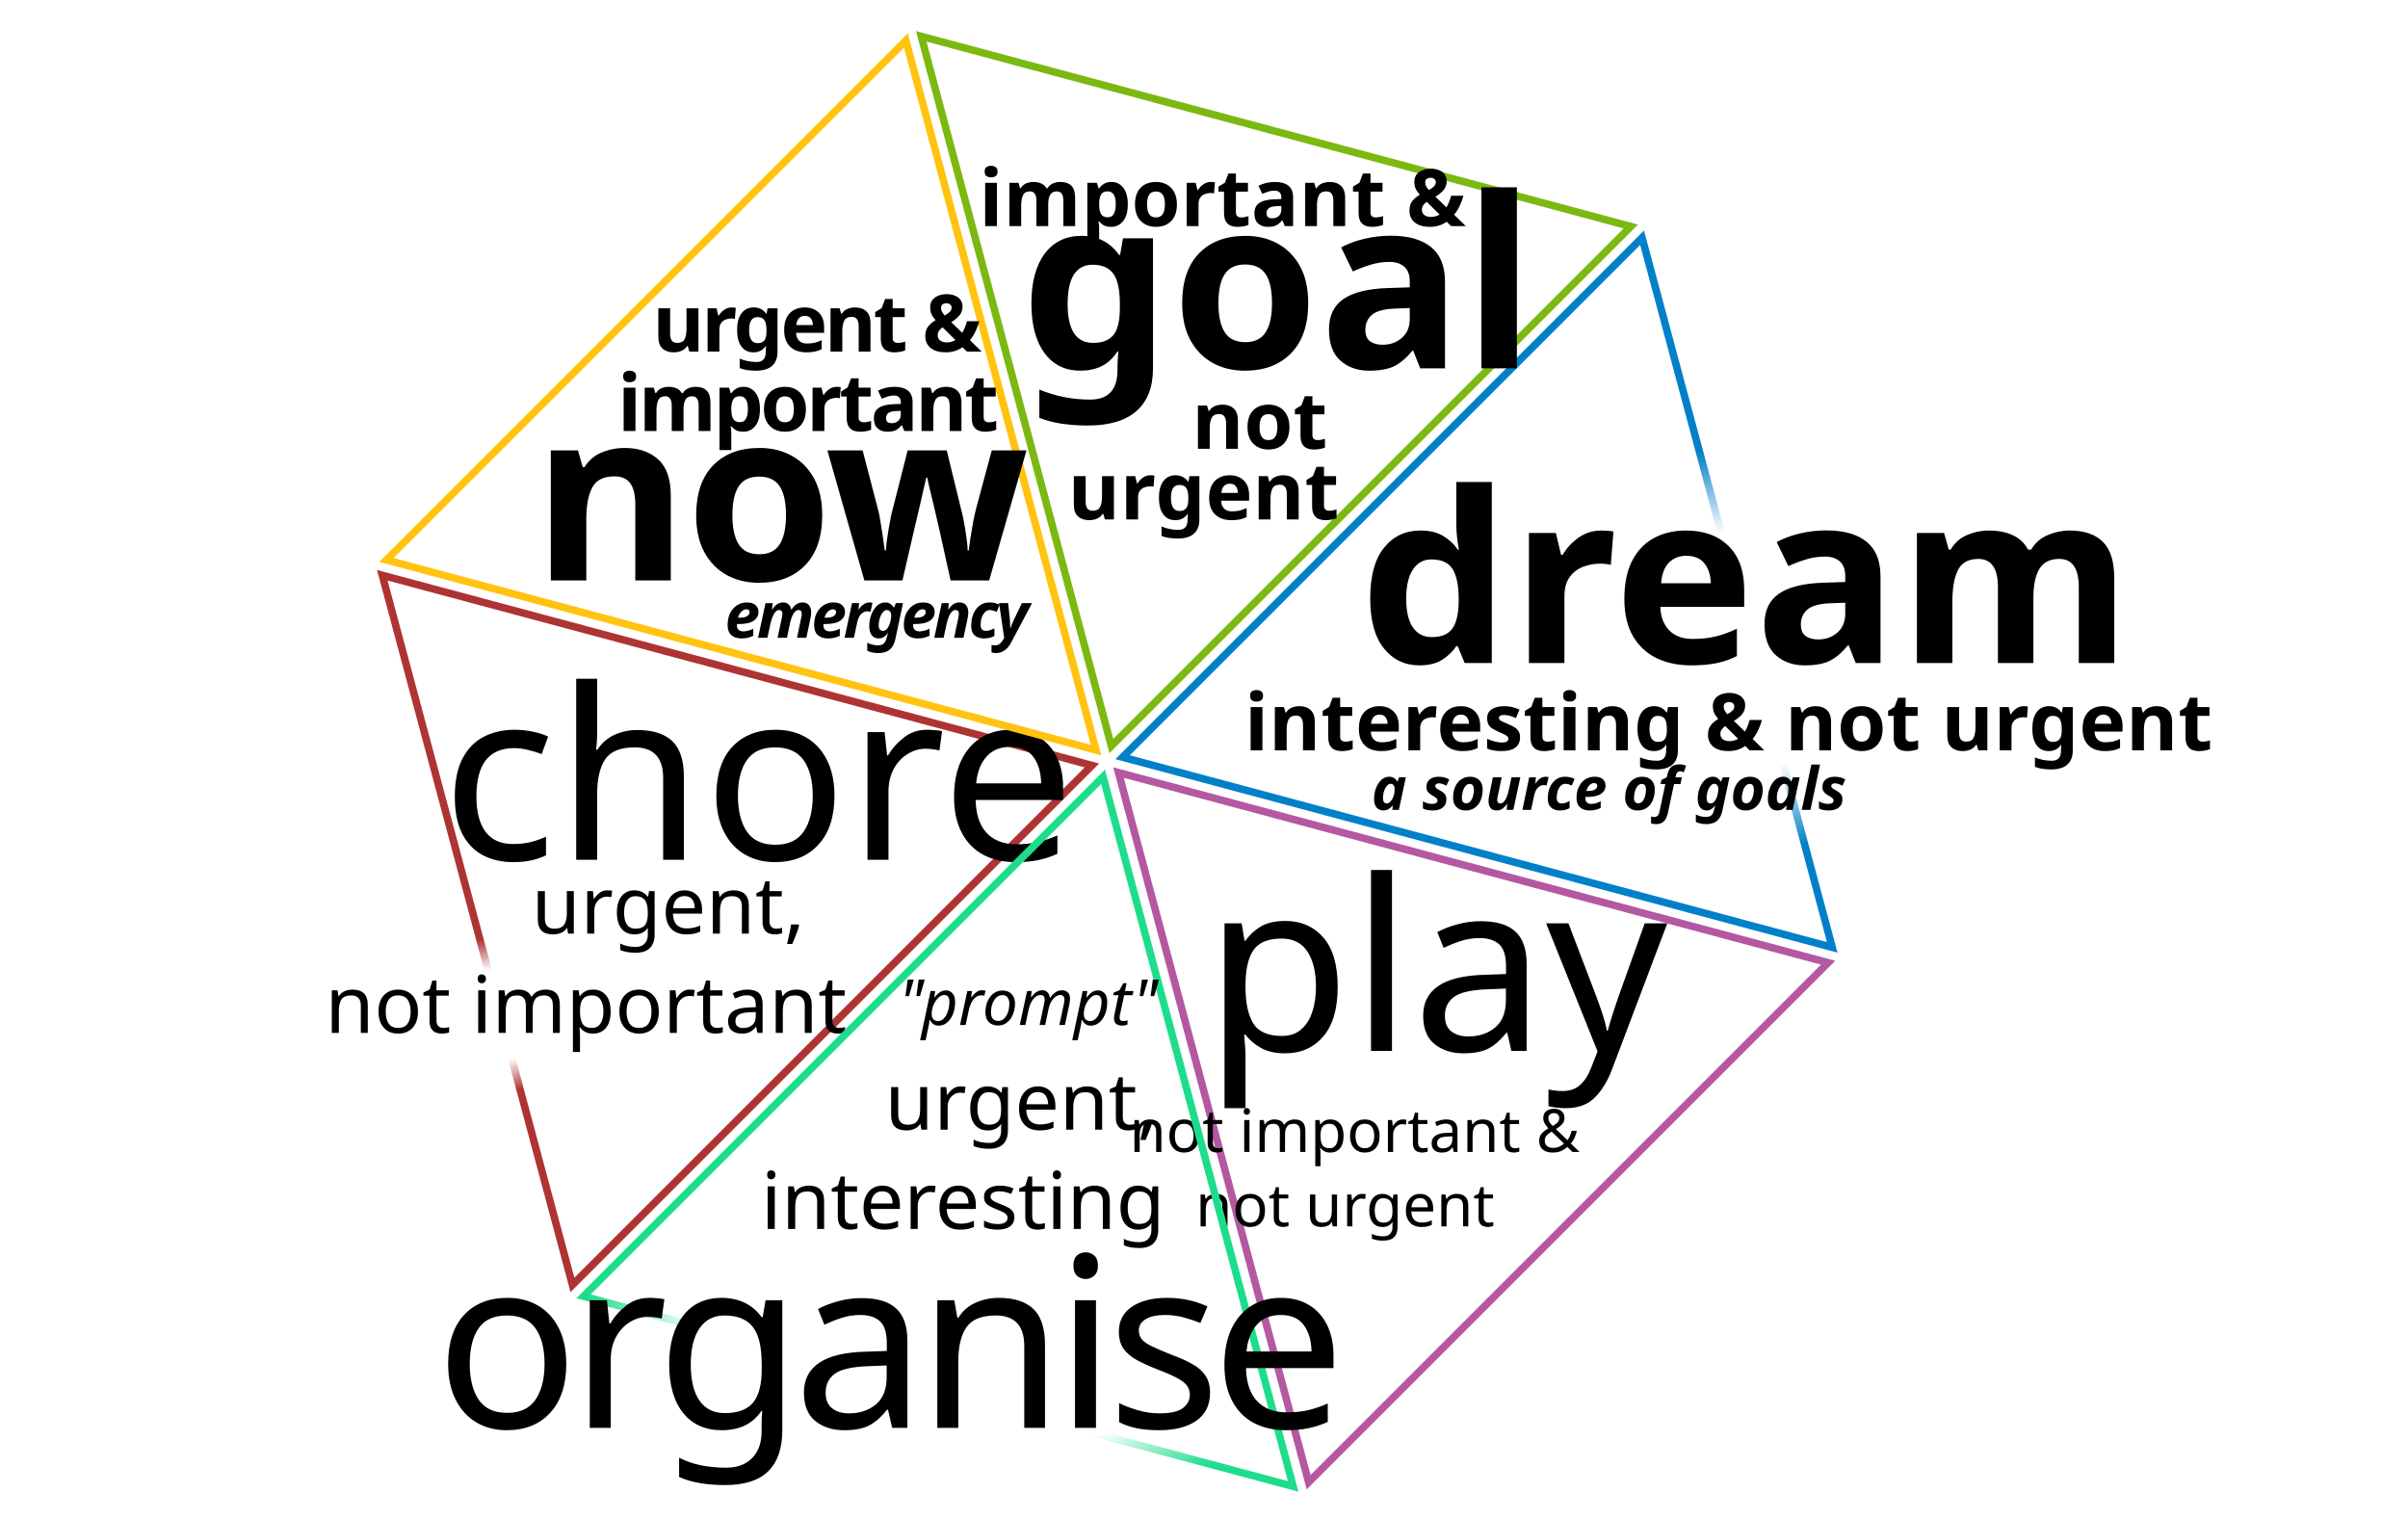
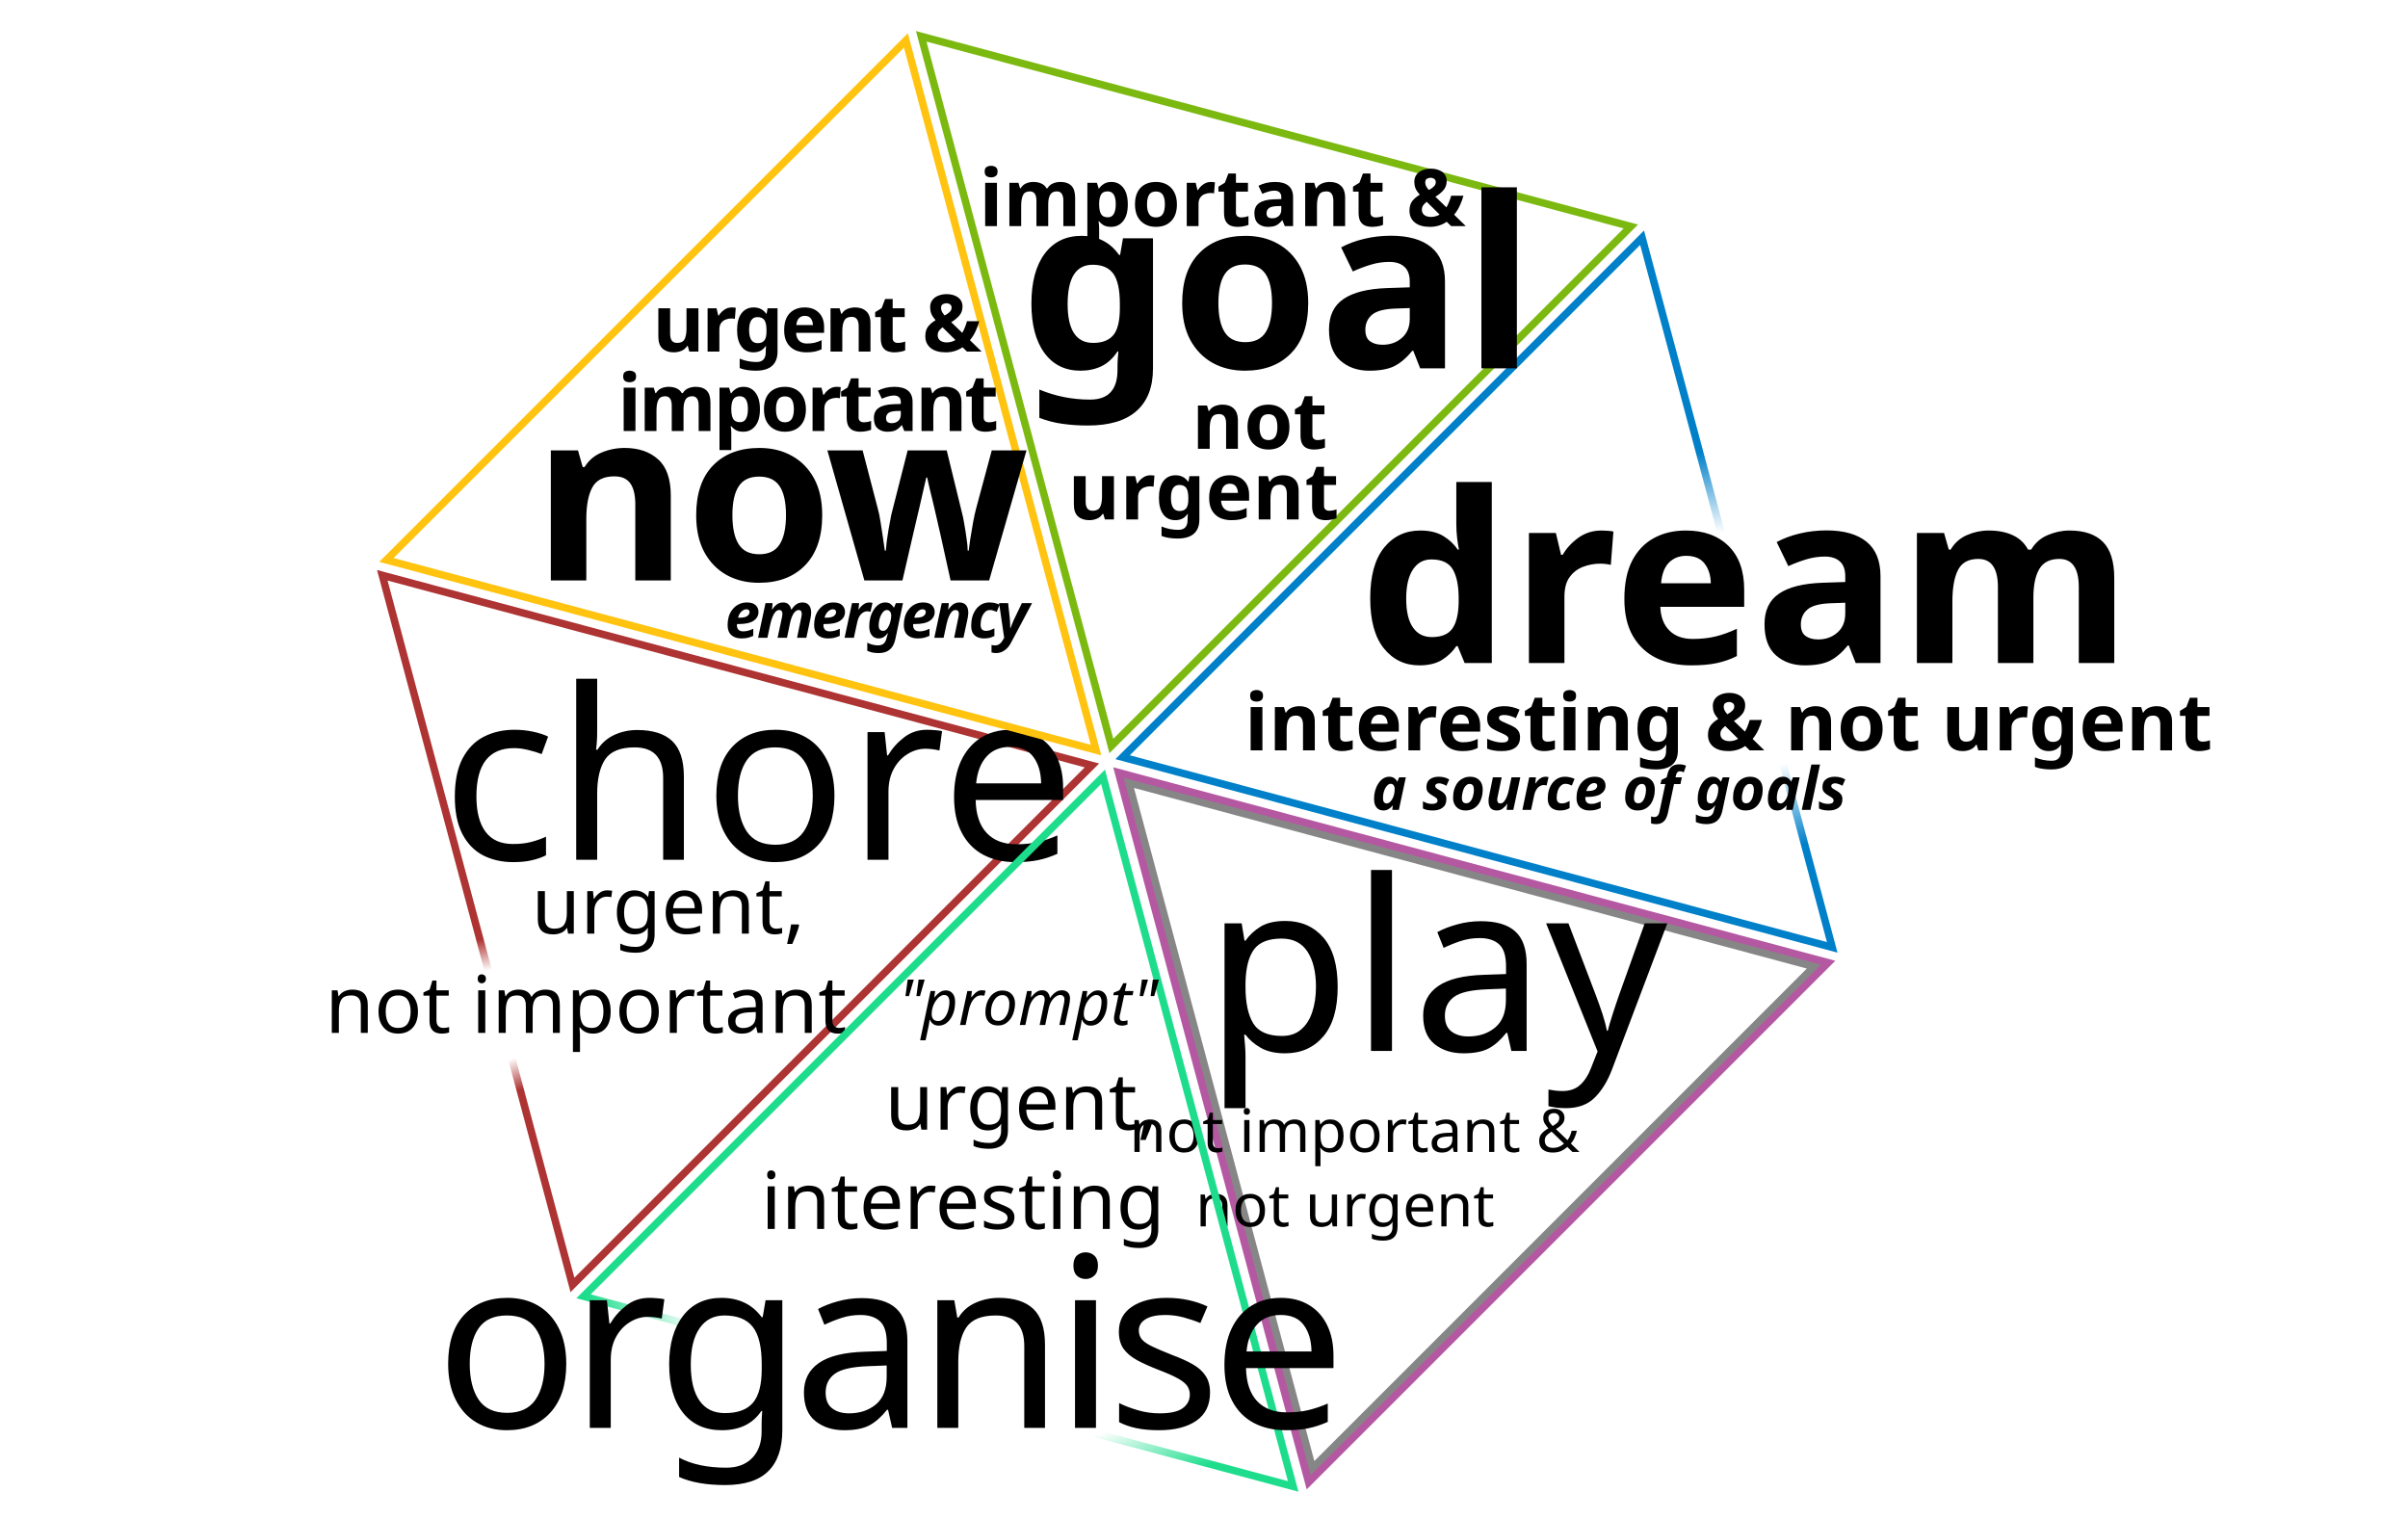
<svg xmlns="http://www.w3.org/2000/svg" xmlns:xlink="http://www.w3.org/1999/xlink" width="85.6mm" height="53.98mm" viewBox="0 0 303.307 191.268" id="svg2" version="1.1">
  <defs id="defs4">
    <linearGradient id="linearGradient3962">
      <stop style="stop-color:#1ddd8d;stop-opacity:0;" offset="0" id="stop3964" />
      <stop id="stop3972" offset="0.522" style="stop-color:#1ddd8d;stop-opacity:0;" />
      <stop id="stop3970" offset="0.812" style="stop-color:#1ddd8d;stop-opacity:1;" />
      <stop style="stop-color:#1ddd8d;stop-opacity:1;" offset="1" id="stop3966" />
    </linearGradient>
    <linearGradient id="linearGradient3844">
      <stop id="stop3846" offset="0" style="stop-color:#ae3333;stop-opacity:0" />
      <stop style="stop-color:#ae3333;stop-opacity:0" offset="0.123" id="stop3848" />
      <stop id="stop3850" offset="0.21" style="stop-color:#ae3333;stop-opacity:1" />
      <stop id="stop3852" offset="1" style="stop-color:#ae3333;stop-opacity:1" />
    </linearGradient>
    <linearGradient id="linearGradient4607">
      <stop style="stop-color:#0080c9;stop-opacity:0" offset="0" id="stop4609" />
      <stop id="stop4615" offset="0.359" style="stop-color:#0080c9;stop-opacity:0" />
      <stop style="stop-color:#0080c9;stop-opacity:1" offset="0.608" id="stop4617" />
      <stop style="stop-color:#0080c9;stop-opacity:1" offset="1" id="stop4611" />
    </linearGradient>
    <linearGradient id="linearGradient4489">
      <stop style="stop-color:#ae3333;stop-opacity:0" offset="0" id="stop4597" />
      <stop id="stop4603" offset="0.123" style="stop-color:#ae3333;stop-opacity:0" />
      <stop style="stop-color:#ae3333;stop-opacity:1" offset="0.21" id="stop4605" />
      <stop style="stop-color:#ae3333;stop-opacity:1" offset="1" id="stop4599" />
    </linearGradient>
    <radialGradient xlink:href="#linearGradient4489" id="radialGradient5162" cx="327.402" cy="673.918" fx="327.402" fy="673.918" r="80.084" gradientTransform="matrix(1,0,0,0.8660254,0,79.54022)" gradientUnits="userSpaceOnUse" />
    <radialGradient xlink:href="#linearGradient4607" id="radialGradient4613" cx="227.969" cy="922.559" fx="227.969" fy="922.559" r="50.062" gradientTransform="matrix(1,0,0,0.8660254,0,122.4357)" gradientUnits="userSpaceOnUse" />
    <radialGradient xlink:href="#linearGradient4489-7" id="radialGradient5162-1" cx="345.66" cy="589.835" fx="345.66" fy="589.835" r="80.084" gradientTransform="matrix(1,0,0,0.8660254,0,79.54022)" gradientUnits="userSpaceOnUse" />
    <linearGradient id="linearGradient4489-7">
      <stop style="stop-color:#ae3333;stop-opacity:0" offset="0" id="stop4597-4" />
      <stop id="stop4603-0" offset="0.123" style="stop-color:#ae3333;stop-opacity:0" />
      <stop style="stop-color:#ae3333;stop-opacity:1" offset="0.21" id="stop4605-9" />
      <stop style="stop-color:#ae3333;stop-opacity:1" offset="1" id="stop4599-4" />
    </linearGradient>
    <radialGradient xlink:href="#linearGradient3962" id="radialGradient3968" cx="191.449" cy="449.957" fx="191.449" fy="449.957" r="80.023" gradientTransform="matrix(0.09829361,0.05627921,-0.5365393,0.9370848,417.1518,17.19638)" gradientUnits="userSpaceOnUse" />
  </defs>
  <g id="layer1" transform="translate(0,-861.0945)">
    <g id="g4569" transform="translate(-10.77103,1.672276)">
-       <path transform="matrix(0.1511655,0.5641574,-0.5641574,0.1511655,401.3912,703.2596)" style="fill:none;fill-opacity:1;stroke:#b458a2;stroke-opacity:1;stroke-width:1.609;stroke-miterlimit:4;stroke-dasharray:none" id="path3359" d="m 466.96,525.342 -158.436,0 79.218,-137.21 z" />
+       <path xlink:href="#path3359" style="fill:none;stroke:#868686;stroke-width:1.609;stroke-miterlimit:4;stroke-opacity:1;stroke-dasharray:none" id="path3902" d="m 152.469,957.531 23.438,87.469 64,-64 -87.438,-23.469 z" />
+       <path style="fill:none;stroke:#b458a2;stroke-width:1.609;stroke-miterlimit:4;stroke-opacity:1;stroke-dasharray:none" id="path3359" d="m 466.96,525.342 -158.436,0 79.218,-137.21 z" transform="matrix(0.1511655,0.5641574,-0.5641574,0.1511655,401.3912,703.2596)" />
      <text id="text4200" y="991.796" x="162.464" style="font-size:30px;font-style:normal;font-variant:normal;font-weight:200;font-stretch:normal;line-height:125%;letter-spacing:0px;word-spacing:0px;fill:#000000;fill-opacity:1;stroke:none;font-family:Source Sans Pro;-inkscape-font-specification:Source Sans Pro Ultra-Light" xml:space="preserve">
        <tspan y="991.796" x="162.464" id="tspan4202">play</tspan>
      </text>
      <text xml:space="preserve" style="font-size:7.5px;font-style:normal;font-variant:normal;font-weight:300;font-stretch:normal;text-align:center;line-height:125%;letter-spacing:0px;word-spacing:0px;text-anchor:middle;fill:#000000;fill-opacity:1;stroke:none;font-family:Source Sans Pro;-inkscape-font-specification:Source Sans Pro Light" x="190.16" y="1004.514" id="text4224">
        <tspan id="tspan4226" x="190.16" y="1004.514">not important &amp;</tspan>
        <tspan id="tspan4248" x="190.915" y="1013.889">not urgent    </tspan>
      </text>
    </g>
    <g id="g3941">
      <path transform="matrix(0.1511655,0.5641574,-0.5641574,0.1511655,387.2741,704.0353)" d="m 387.743,662.551 -158.436,0 79.218,-137.21 z" id="path3357" style="fill:none;stroke:url(#radialGradient5162);stroke-width:1.609;stroke-miterlimit:4;stroke-opacity:1;stroke-dasharray:none" />
      <text id="text4188" y="969.388" x="55.633" style="font-size:30px;font-style:normal;font-variant:normal;font-weight:500;font-stretch:normal;line-height:125%;letter-spacing:0px;word-spacing:0px;fill:#000000;fill-opacity:1;stroke:none;font-family:Source Sans Pro;-inkscape-font-specification:Source Sans Pro" xml:space="preserve">
        <tspan id="tspan4204" y="969.388" x="55.633">chore</tspan>
      </text>
      <text id="text4228" y="978.69" x="40.95" style="font-size:10px;font-style:normal;font-variant:normal;font-weight:500;font-stretch:normal;line-height:125%;letter-spacing:0px;word-spacing:0px;fill:#000000;fill-opacity:1;stroke:none;font-family:Source Sans Pro;-inkscape-font-specification:Source Sans Pro" xml:space="preserve">
        <tspan id="tspan4240" y="978.69" x="40.95">          urgent, </tspan>
        <tspan id="tspan4264" y="991.19" x="40.95">not important</tspan>
        <tspan id="tspan4262" y="1003.69" x="40.95" />
      </text>
    </g>
    <g id="g4559" transform="translate(-10.25339,-0.2595752)">
      <path transform="matrix(0.9084345,0.2434143,-0.2434143,0.9084345,246.768,50.68921)" d="m 250.046,956.728 -98.392,0 49.196,-85.21 z" id="path3353" style="fill:none;fill-opacity:1;stroke:url(#radialGradient4613);stroke-opacity:1" />
      <text id="text4196" y="944.862" x="181.5" style="font-style:normal;font-variant:normal;font-weight:600;font-stretch:normal;font-size:30px;line-height:125%;font-family:'Source Sans Pro';-inkscape-font-specification:'Source Sans Pro Semi-Bold';letter-spacing:0px;word-spacing:0px;fill:#000000;fill-opacity:1;stroke:none;stroke-width:1px;stroke-linecap:butt;stroke-linejoin:miter;stroke-opacity:1" xml:space="preserve">
        <tspan y="944.862" x="181.5" id="tspan4198">dream</tspan>
      </text>
      <text id="text4208" y="955.862" x="167" style="font-style:normal;font-variant:normal;font-weight:600;font-stretch:normal;font-size:10px;line-height:125%;font-family:'Source Sans Pro';-inkscape-font-specification:'Source Sans Pro Semi-Bold';letter-spacing:0px;word-spacing:0px;fill:#000000;fill-opacity:1;stroke:none;stroke-width:1px;stroke-linecap:butt;stroke-linejoin:miter;stroke-opacity:1" xml:space="preserve">
        <tspan id="tspan4244" y="955.862" x="167">interesting &amp; not urgent</tspan>
        <tspan id="tspan4250" y="968.362" x="167" />
      </text>
      <text id="text4252" y="963.362" x="183" style="font-style:italic;font-variant:normal;font-weight:600;font-stretch:normal;font-size:7.5px;line-height:125%;font-family:'Source Sans Pro';-inkscape-font-specification:'Source Sans Pro Semi-Bold Italic';letter-spacing:0px;word-spacing:0px;fill:#000000;fill-opacity:1;stroke:none;stroke-width:1px;stroke-linecap:butt;stroke-linejoin:miter;stroke-opacity:1" xml:space="preserve">
        <tspan y="963.362" x="183" id="tspan4254">a source of goals</tspan>
      </text>
    </g>
    <g id="g3950">
      <path transform="matrix(0.1511655,0.5641574,-0.5641574,0.1511655,389.7236,701.5858)" style="fill:none;stroke:#7bb910;stroke-width:1.609;stroke-miterlimit:4;stroke-opacity:1;stroke-dasharray:none" id="path3355" d="m 308.523,525.342 -158.436,0 79.218,-137.21 z" />
      <text id="text4192" y="907.49" x="128.57" style="font-size:30px;font-style:normal;font-variant:normal;font-weight:700;font-stretch:normal;line-height:125%;letter-spacing:0px;word-spacing:0px;fill:#000000;fill-opacity:1;stroke:none;font-family:Source Sans Pro;-inkscape-font-specification:Source Sans Pro Bold" xml:space="preserve">
        <tspan y="907.49" x="128.57" id="tspan4194">goal</tspan>
      </text>
      <text id="text4236" y="889.572" x="123.307" style="font-size:10px;font-style:normal;font-variant:normal;font-weight:700;font-stretch:normal;line-height:125%;letter-spacing:0px;word-spacing:0px;fill:#000000;fill-opacity:1;stroke:none;font-family:Source Sans Pro;-inkscape-font-specification:Source Sans Pro Bold" xml:space="preserve">
        <tspan y="889.572" x="123.307" id="tspan4238">important &amp;</tspan>
        <tspan id="tspan4256" y="902.072" x="123.307" />
      </text>
      <text xml:space="preserve" style="font-size:10px;font-style:normal;font-variant:normal;font-weight:700;font-stretch:normal;line-height:125%;letter-spacing:0px;word-spacing:0px;fill:#000000;fill-opacity:1;stroke:none;font-family:Source Sans Pro;-inkscape-font-specification:Source Sans Pro Bold" x="134.512" y="905.12" id="text4276">
        <tspan id="tspan4278" x="134.512" y="905.12" />
        <tspan x="134.512" y="917.62" id="tspan4280">      not</tspan>
        <tspan dy="-3.6" id="tspan4282" x="134.512" y="930.12">urgent</tspan>
      </text>
    </g>
    <g id="g4423" transform="translate(-13.59946,-1.156151)">
      <path transform="matrix(0.9084345,0.2434143,-0.2434143,0.9084345,246.768,50.68921)" d="m 151.653,956.728 -98.392,0 49.196,-85.21 z" id="path3347" style="fill:none;fill-opacity:1;stroke:#ffc310;stroke-opacity:1;stroke-width:0.999;stroke-miterlimit:4;stroke-dasharray:none" />
      <text xml:space="preserve" style="font-size:10px;font-style:normal;font-variant:normal;font-weight:900;font-stretch:normal;line-height:100%;letter-spacing:-0.4px;word-spacing:0px;fill:#000000;fill-opacity:1;stroke:none;font-family:Source Sans Pro;-inkscape-font-specification:Source Sans Pro Heavy" x="91.375" y="906.535" id="text4232">
        <tspan style="line-height:100%;letter-spacing:-0.4px" id="tspan4266" x="91.375" y="906.535">  urgent &amp; </tspan>
        <tspan id="tspan4270" style="line-height:100%;letter-spacing:-0.4px" x="91.375" y="916.535">important</tspan>
      </text>
      <text id="text4415" y="935.359" x="80.638" style="font-style:normal;font-variant:normal;font-weight:900;font-stretch:normal;font-size:30px;line-height:125%;font-family:Source Sans Pro;-inkscape-font-specification:Source Sans Pro Heavy;letter-spacing:0px;word-spacing:0px;fill:#000000;fill-opacity:1;stroke:none;stroke-width:1px;stroke-linecap:butt;stroke-linejoin:miter;stroke-opacity:1" xml:space="preserve">
        <tspan y="935.359" x="80.638" style="font-size:30px;letter-spacing:-0.4px" id="tspan4419">now</tspan>
      </text>
      <text xml:space="preserve" style="font-size:8px;font-style:oblique;font-variant:normal;font-weight:900;font-stretch:normal;line-height:125%;letter-spacing:0px;word-spacing:0px;fill:#000000;fill-opacity:1;stroke:none;font-family:Source Sans Pro;-inkscape-font-specification:Source Sans Pro Bold Oblique" x="104.885" y="942.585" id="text4232-8">
        <tspan id="tspan4270-4" style="font-size:8px;font-style:oblique;letter-spacing:-0.4px;-inkscape-font-specification:Source Sans Pro Bold Oblique" x="104.885" y="942.585">emergency</tspan>
      </text>
    </g>
    <g id="g3064">
      <path d="m 308.523,525.342 -158.436,0 79.218,-137.21 z" id="path3883" style="fill:none;stroke:url(#radialGradient3968);stroke-width:1.609;stroke-miterlimit:4;stroke-opacity:1;stroke-dasharray:none" transform="matrix(-0.1511655,-0.5641574,0.5641574,-0.1511655,-110.8019,1212.404)" />
      <text id="text4188-5" y="1040.942" x="54.794" style="font-size:30px;font-style:normal;font-variant:normal;font-weight:300;font-stretch:normal;line-height:125%;letter-spacing:-1.2px;word-spacing:0px;fill:#000000;fill-opacity:1;stroke:none;font-family:Source Sans Pro;-inkscape-font-specification:Source Sans Pro Light" xml:space="preserve">
        <tspan id="tspan4204-5" y="1040.942" x="54.794">organise</tspan>
      </text>
      <text id="text4188-5-1" y="1003.382" x="95.853" style="font-size:10px;font-style:normal;font-variant:normal;font-weight:300;font-stretch:normal;line-height:125%;letter-spacing:0px;word-spacing:0px;fill:#000000;fill-opacity:1;stroke:none;font-family:Source Sans Pro;-inkscape-font-specification:Source Sans Pro Light" xml:space="preserve">
        <tspan id="tspan3995" y="1003.382" x="95.853">      urgent, </tspan>
        <tspan id="tspan4020" y="1015.882" x="95.853">interesting</tspan>
      </text>
      <text id="text4188-5-1-1" y="990.202" x="113.175" style="font-size:8px;font-style:oblique;font-variant:normal;font-weight:300;font-stretch:normal;line-height:125%;letter-spacing:0px;word-spacing:0px;fill:#000000;fill-opacity:1;stroke:none;font-family:Source Sans Pro;-inkscape-font-specification:Source Sans Pro Oblique" xml:space="preserve">
        <tspan id="tspan3995-1" y="990.202" x="113.175">"prompt"</tspan>
      </text>
    </g>
  </g>
</svg>
